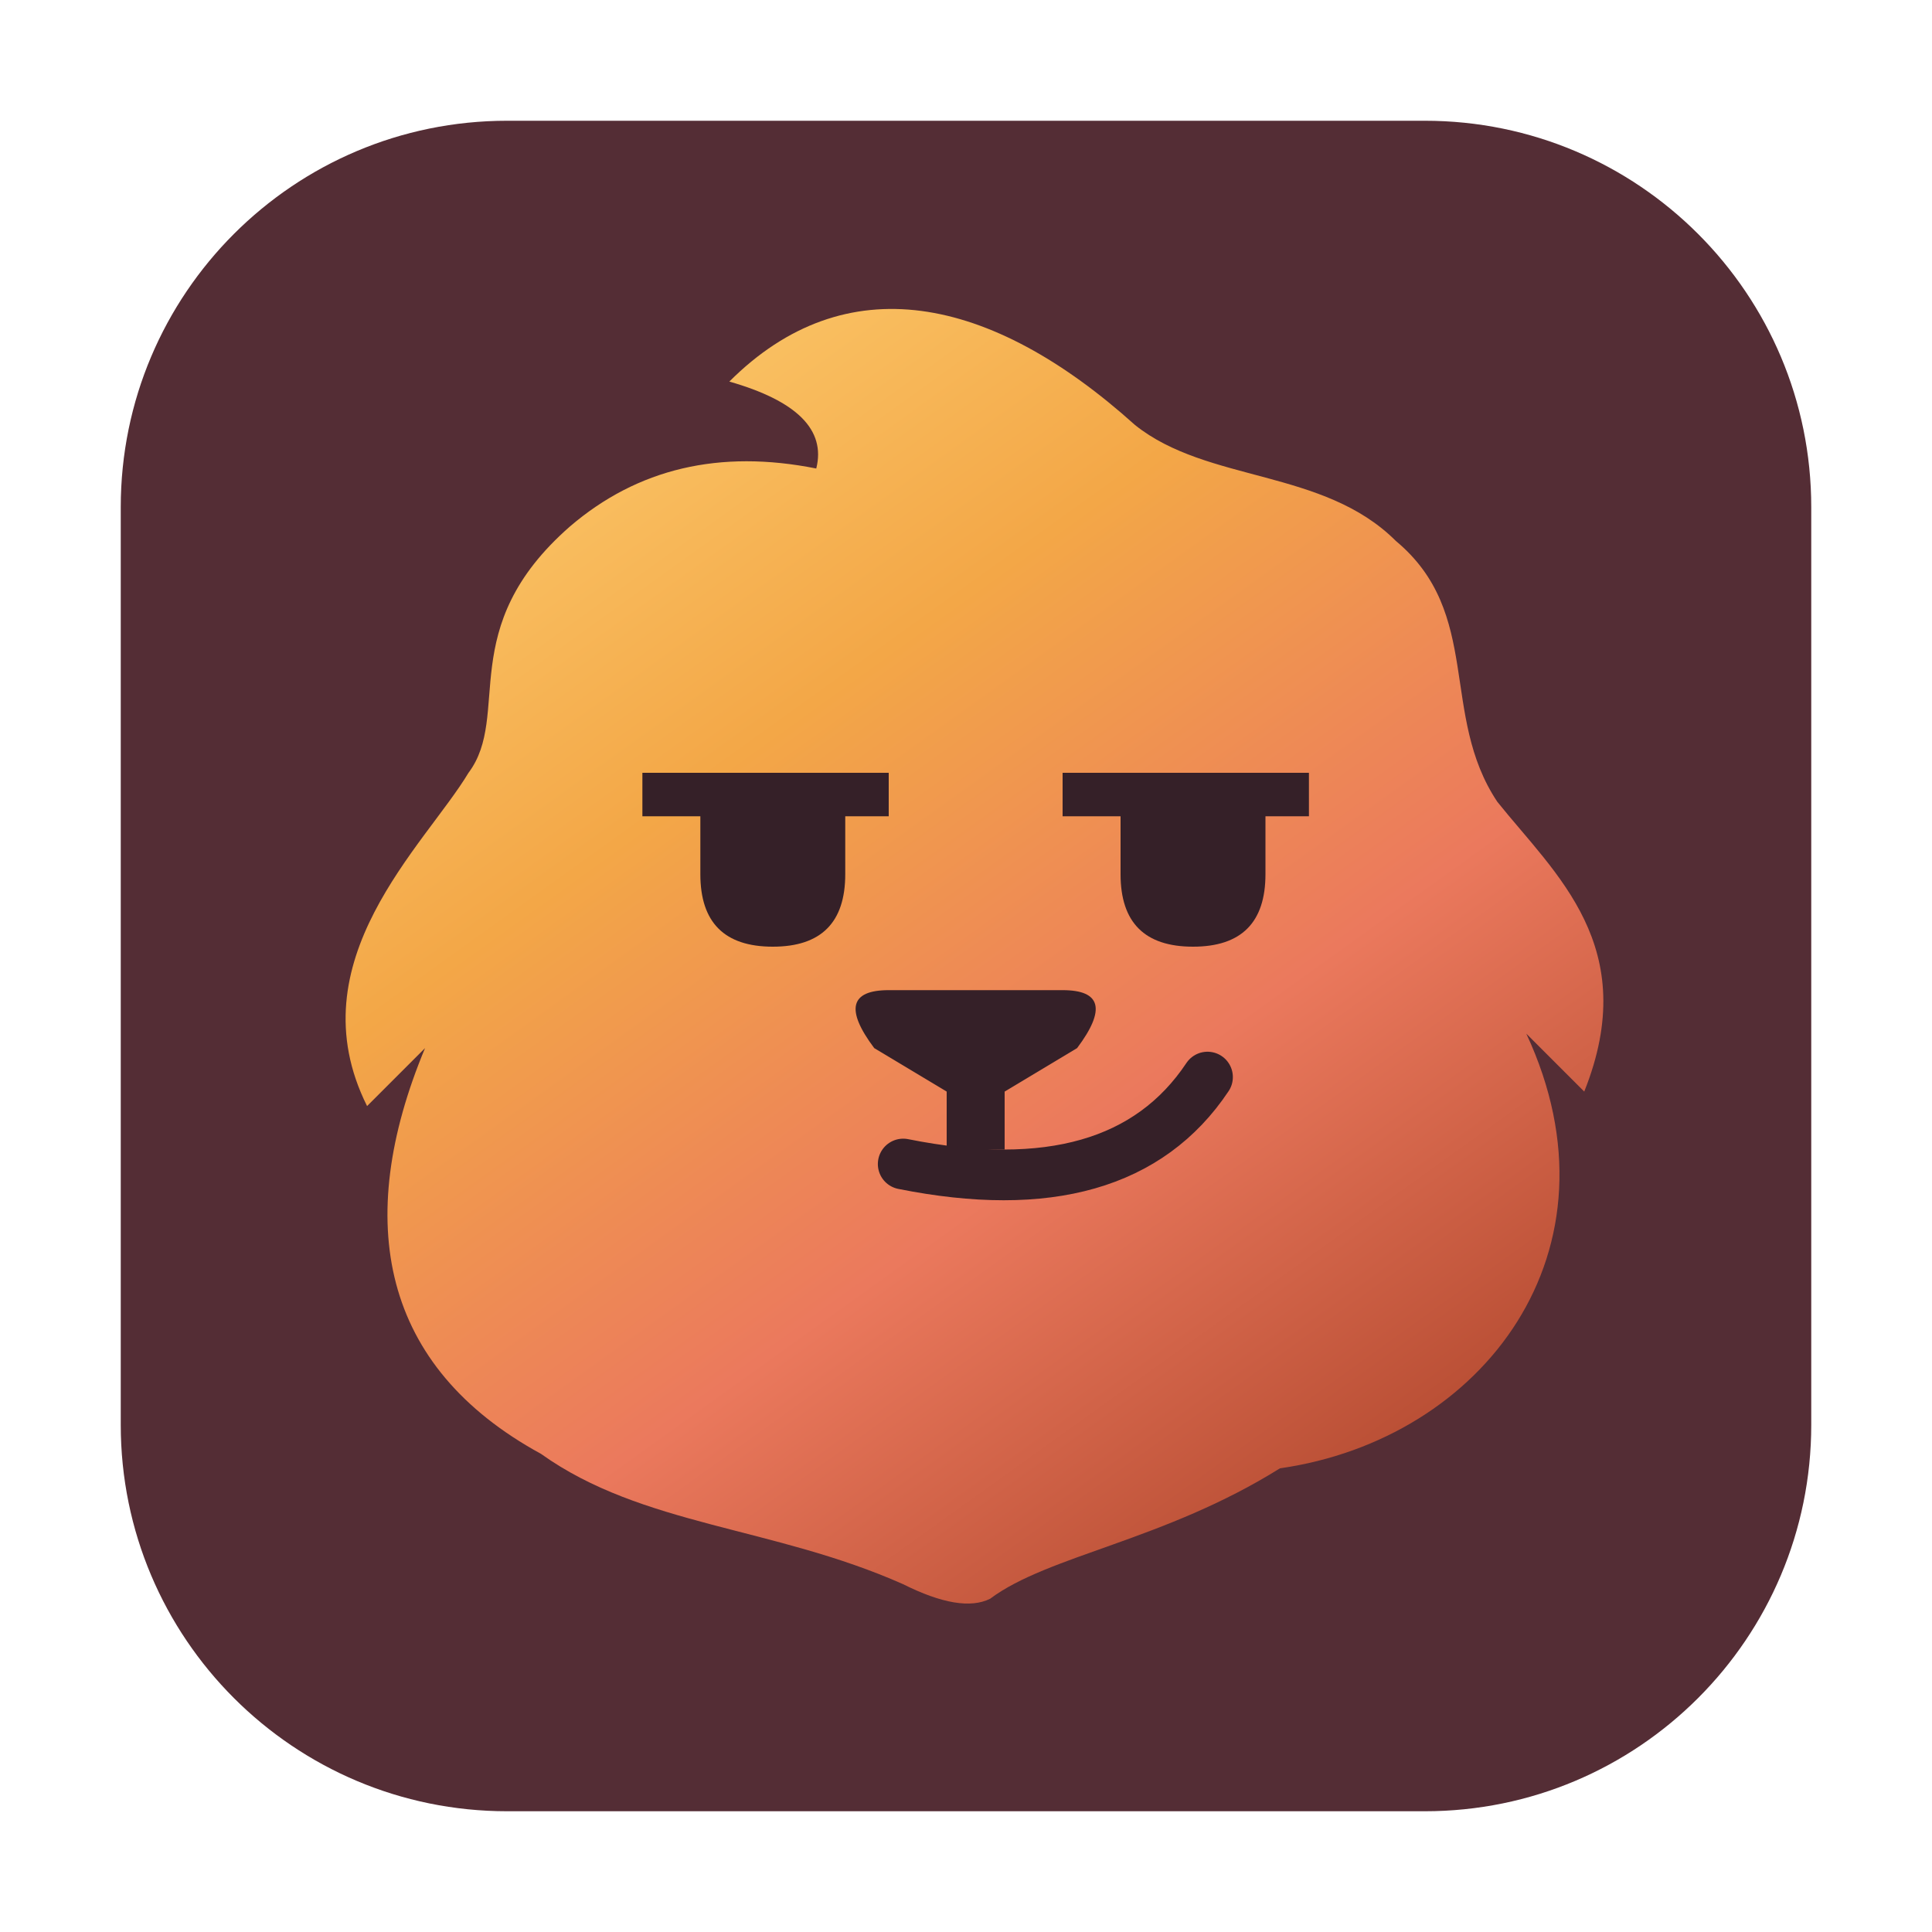
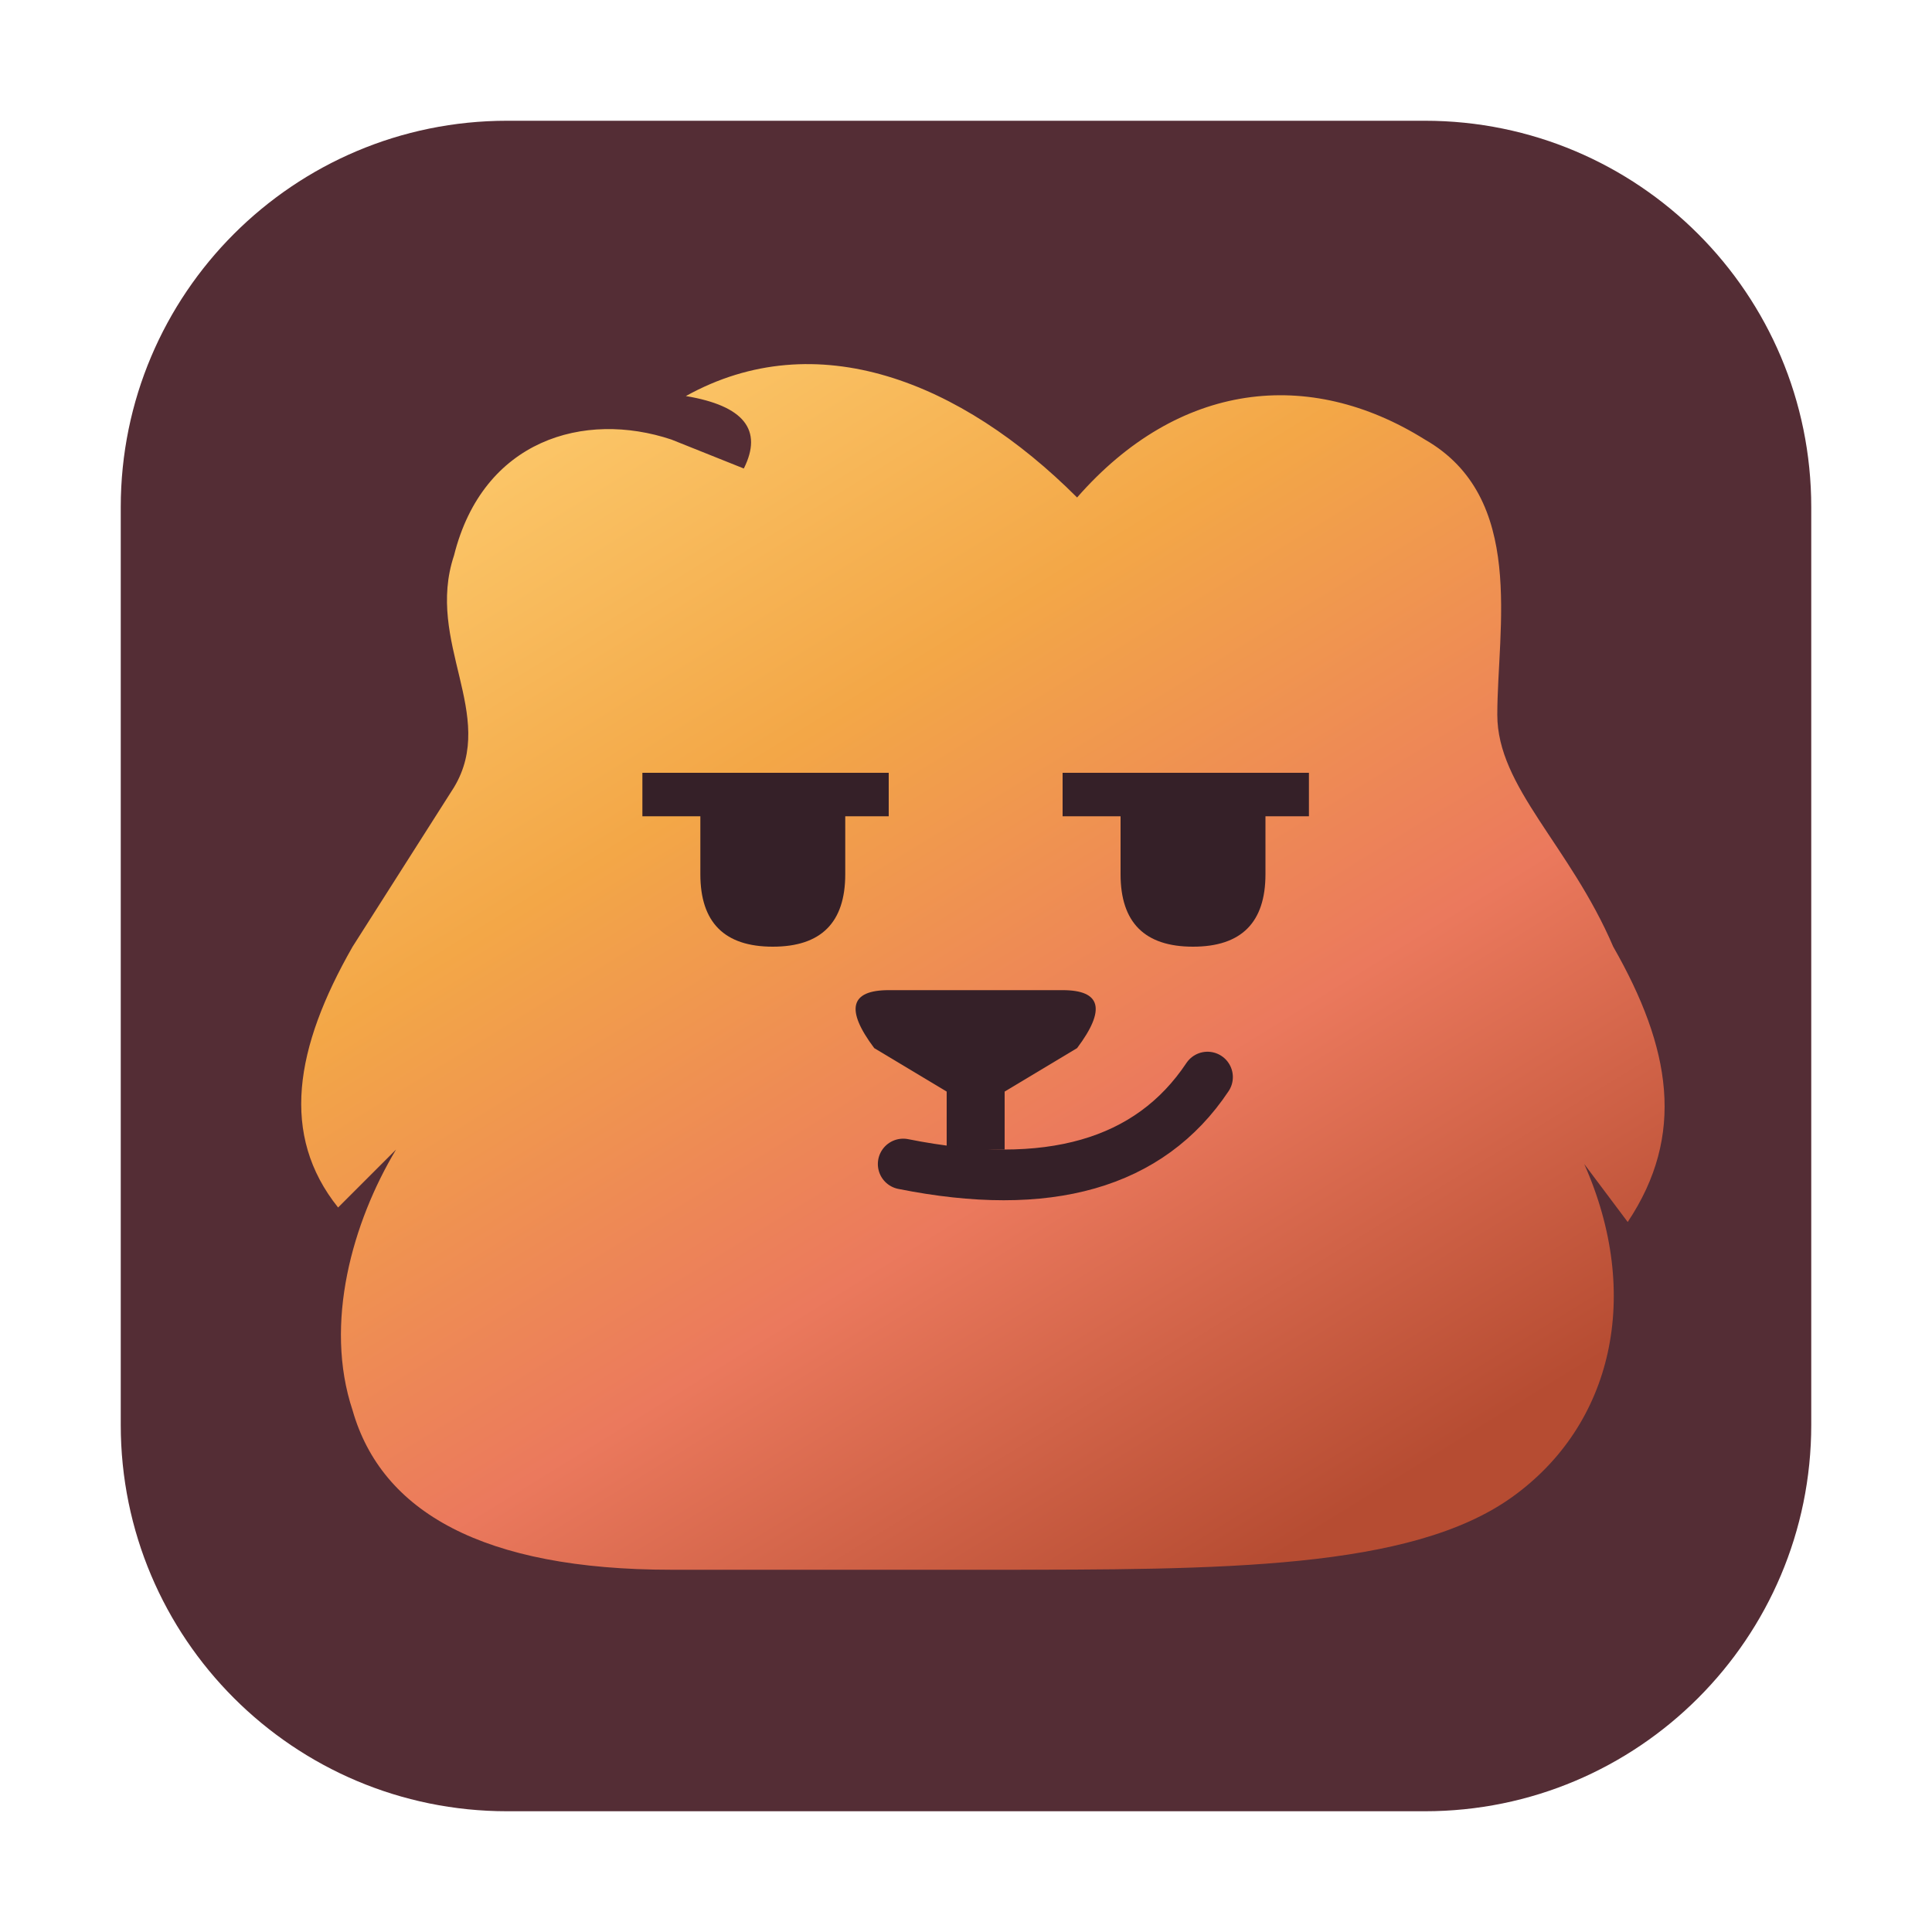
<svg xmlns="http://www.w3.org/2000/svg" viewBox="0 0 100 100" role="img" aria-label="leon optical Pocket guardian icon">
  <defs>
    <linearGradient id="warm" x1="0" y1="0" x2=".7" y2="1">
      <stop stop-color="#FFD477" />
      <stop offset=".38" stop-color="#F3A747" />
      <stop offset=".7" stop-color="#EB795D" />
      <stop offset="1" stop-color="#B64C32" />
    </linearGradient>
  </defs>
  <rect x="6.25" y="6.25" width="87.5" height="87.5" rx="20" fill="#542D35" />
  <g transform="translate(13 10) scale(.75)">
-     <path fill="url(#warm)" d="M33 13C41 5 51 7 61 16C66 20 74 19 79 24C85 29 82 36 86 42C90 47 96 52 92 62L88 58C95 73 85 86 71 88C63 93 55 94 51 97Q49 98 45 96C36 92 27 92 20 87C9 81 7 71 12 59L8 63C3 53 12 45 15 40C18 36 14 30 22 23Q29 17 39 19Q40 15 33 13Z" />
+     <path fill="url(#warm)" d="M30 14C39 9 49 13 57 21C64 13 73 12 81 17C88 21 86 30 86 36C86 41 91 45 94 52C98 59 99 65 95 71L92 67C96 76 94 85 87 90C80 95 67 95 51 95H29C16 95 9 91 7 84C5 78 7 71 10 66L6 70C2 65 3 59 7 52L14 41C17 36 12 31 14 25C16 17 23 15 29 17L34 19Q36 15 30 14Z" />
    <g fill="#352028">
      <path d="M27 40H44V43H41V47Q41 52 36 52Q31 52 31 47V43H27ZM56 40H73V43H70V47Q70 52 65 52Q60 52 60 47V43H56Z" />
      <path d="M44 55H56Q60 55 57 59L52 62V66H48V62L43 59Q40 55 44 55Z" />
      <path d="M45 67Q60 70 66 61" fill="none" stroke="#352028" stroke-width="3.5" stroke-linecap="round" />
    </g>
  </g>
</svg>
